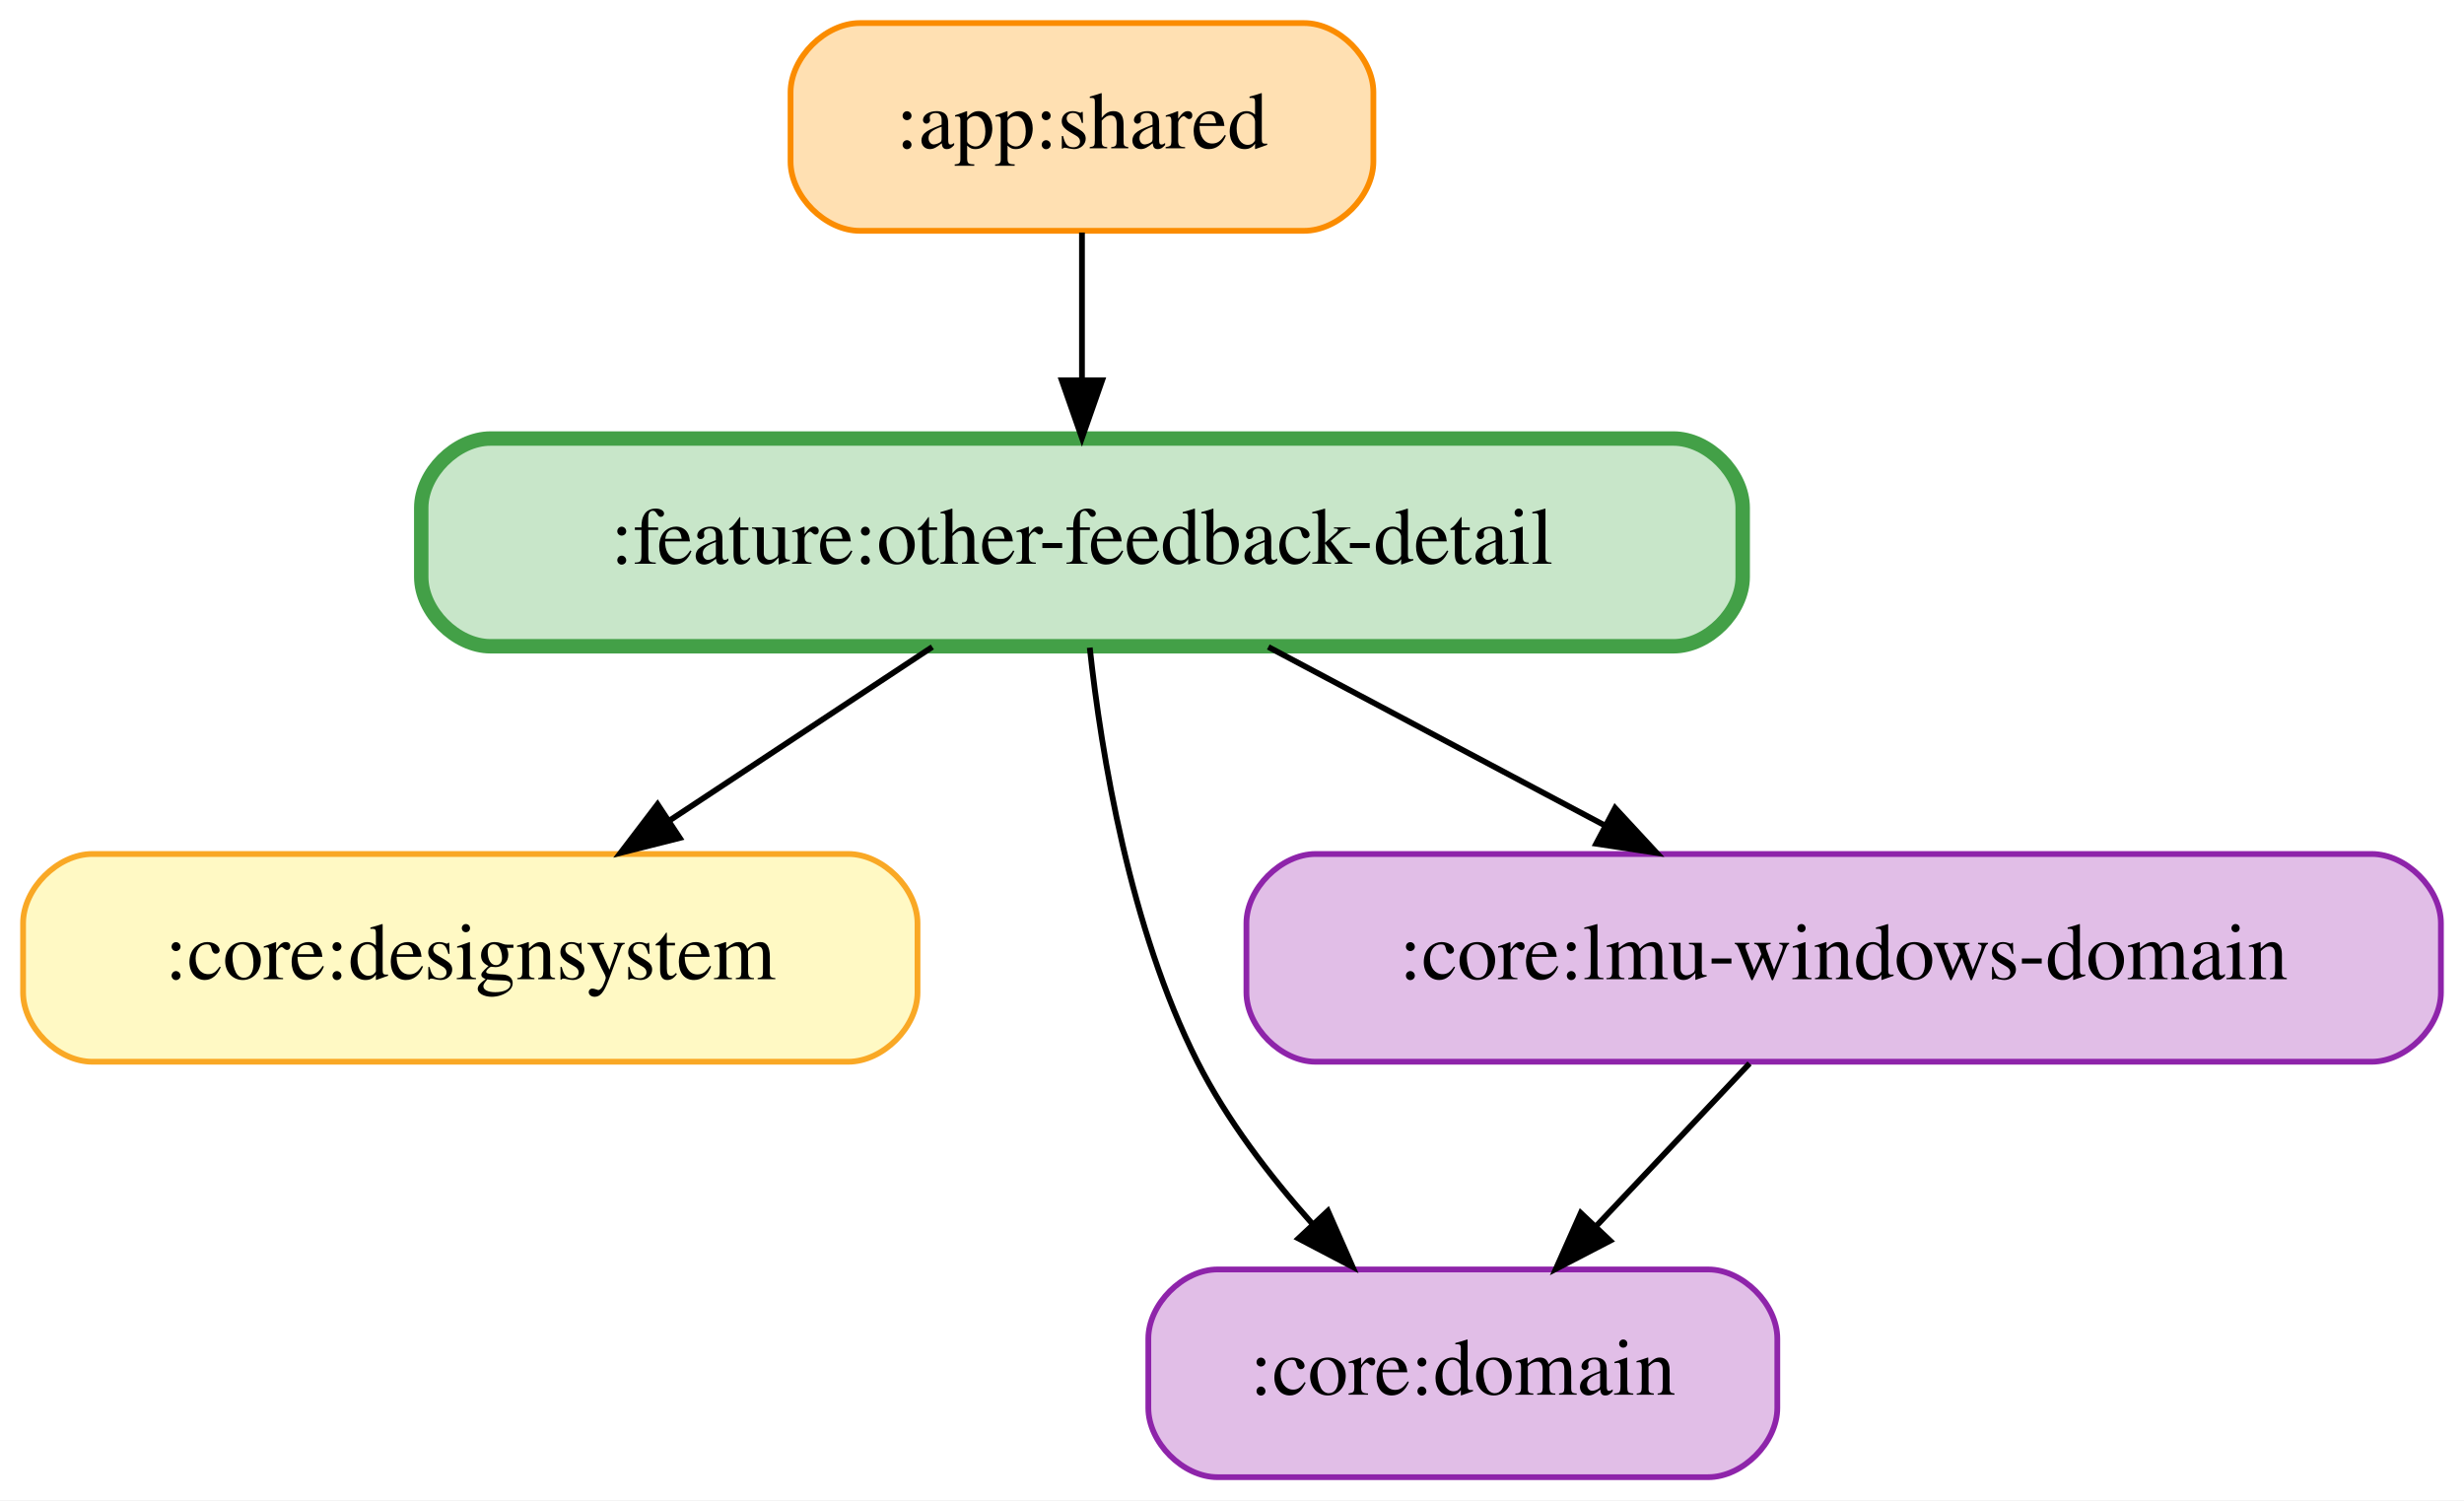
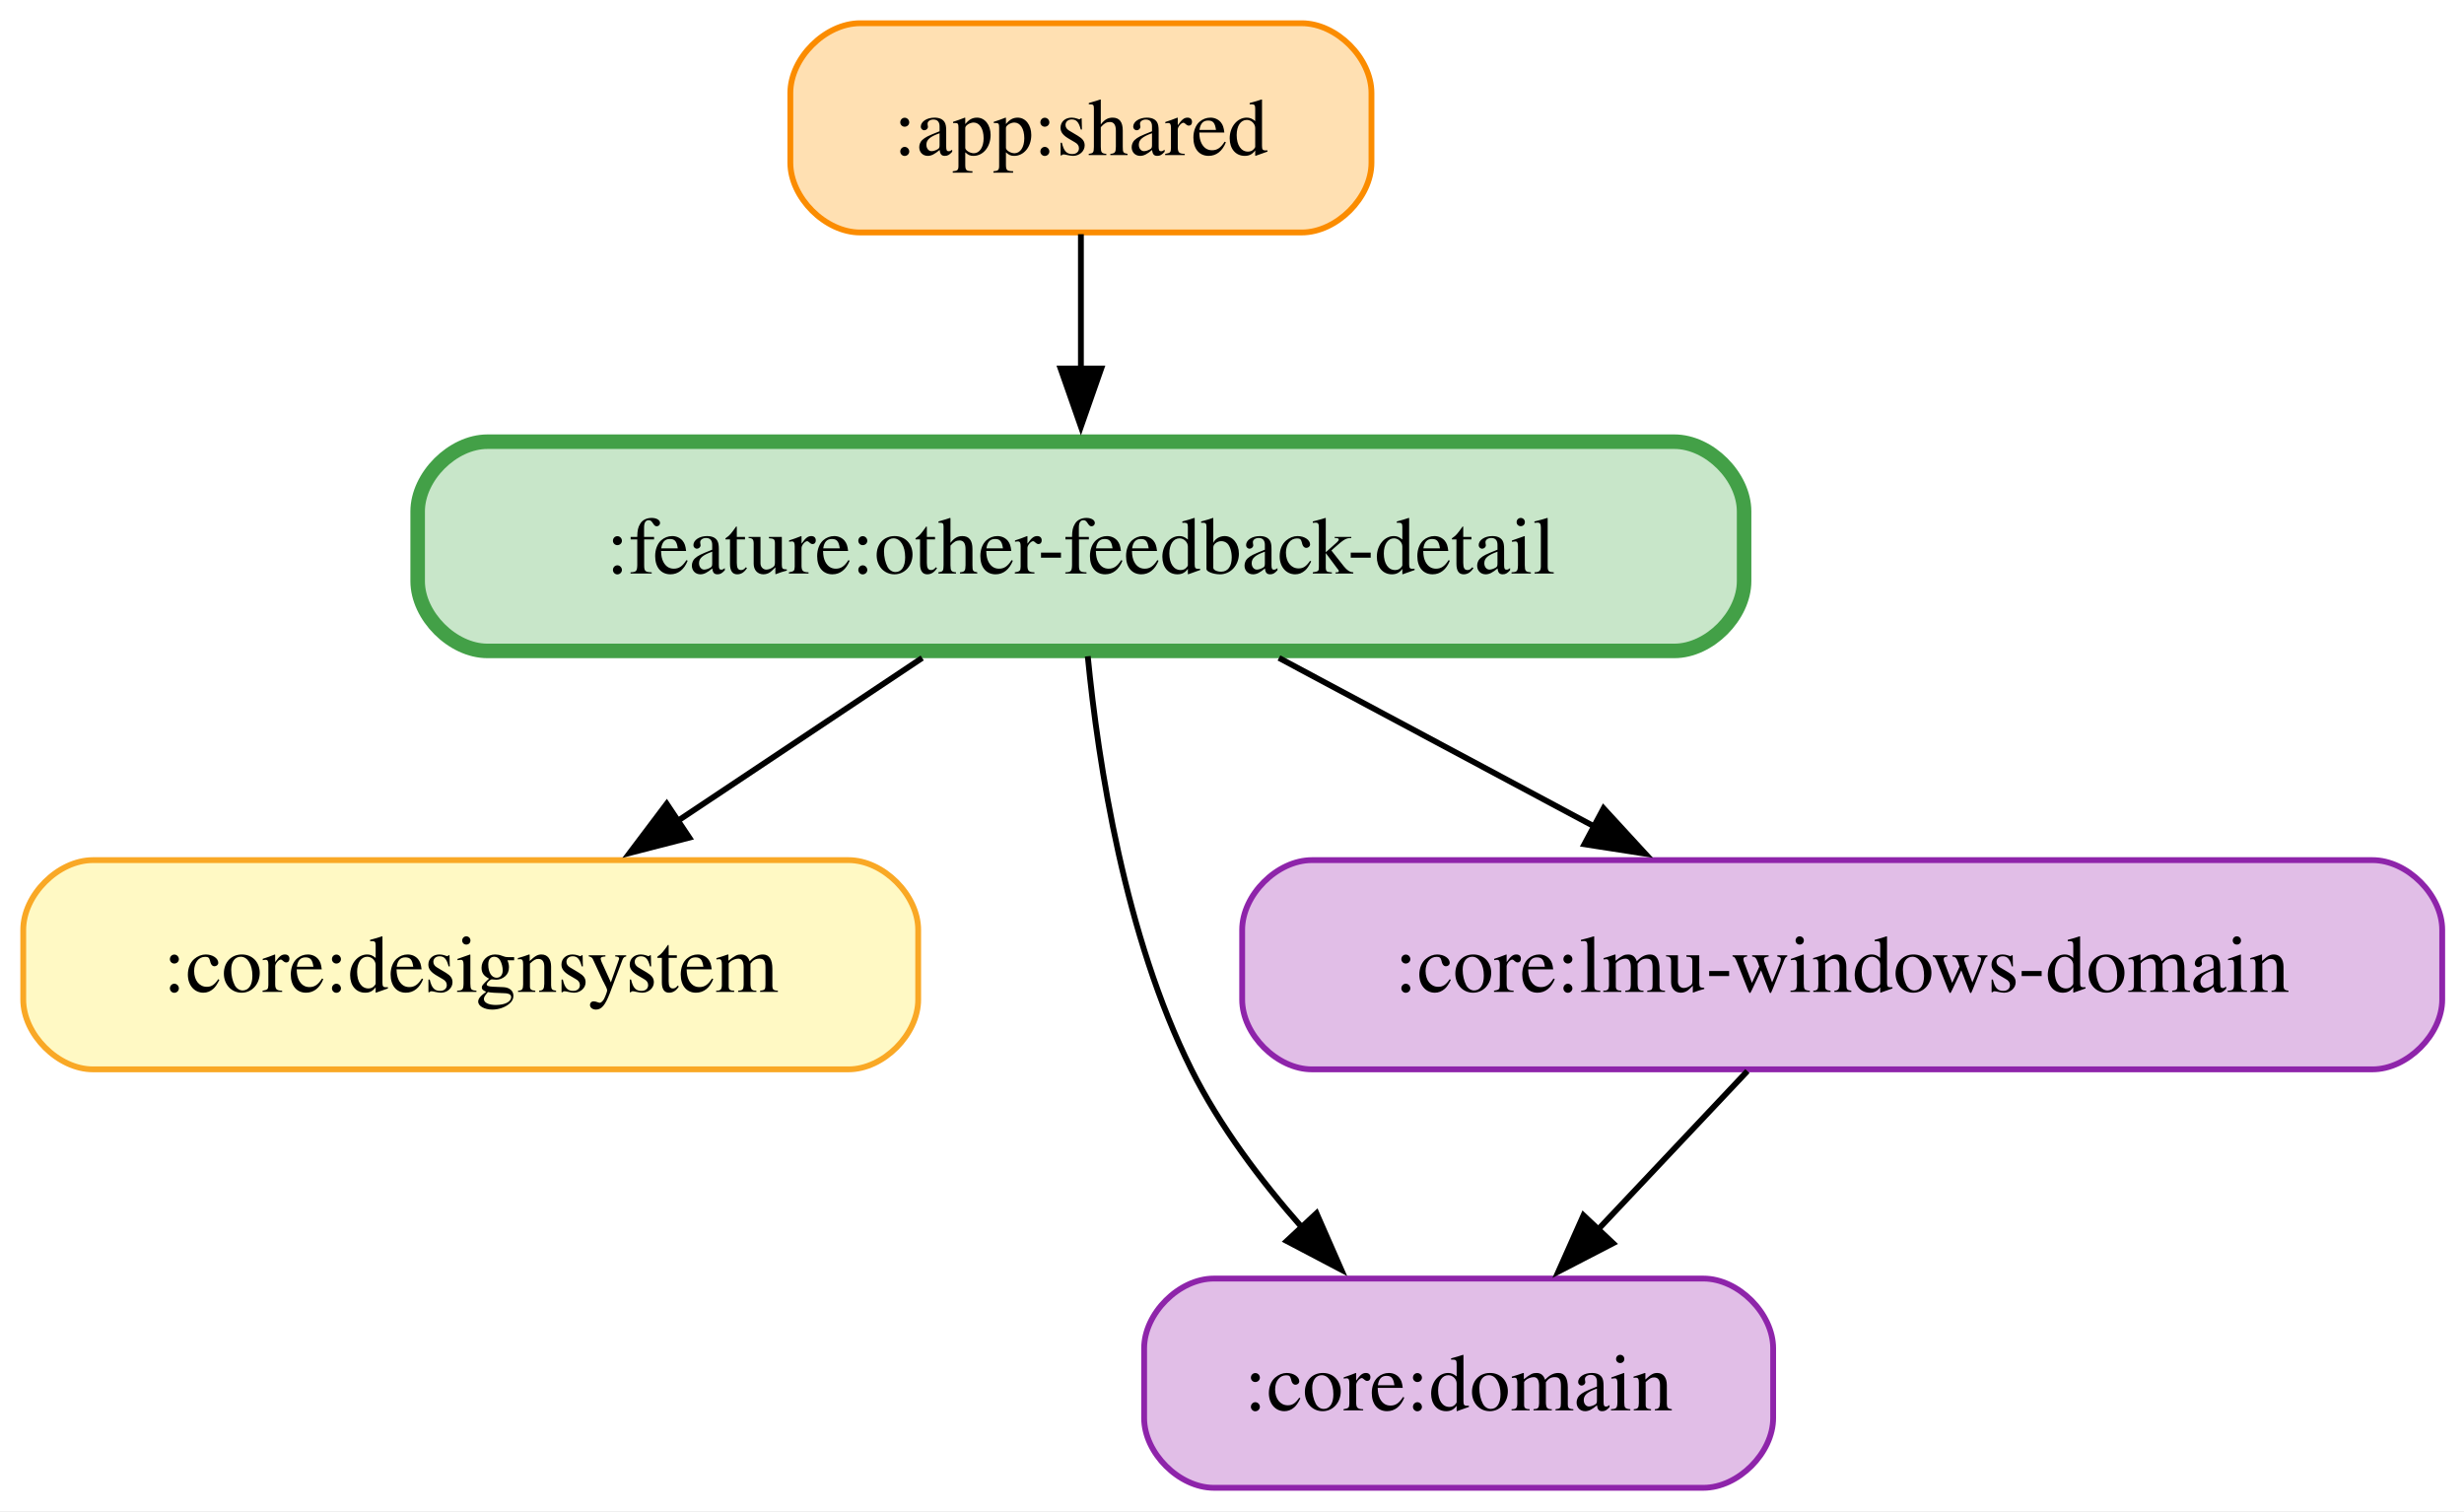
- <svg xmlns="http://www.w3.org/2000/svg" width="427pt" height="260pt" viewBox="0.00 0.00 427.00 260.00">
+ <svg xmlns="http://www.w3.org/2000/svg" width="424pt" height="260pt" viewBox="0.00 0.00 424.00 260.00">
  <g id="graph0" class="graph" transform="scale(1 1) rotate(0) translate(4 256)">
-     <polygon fill="white" stroke="transparent" points="-4,4 -4,-256 423,-256 423,4 -4,4" />
+     <polygon fill="white" stroke="none" points="-4,4 -4,-256 420.25,-256 420.25,4 -4,4" />
    <g id="node1" class="node">
-       <path fill="#ffe0b2" stroke="#fb8c00" d="M222,-252C222,-252 145,-252 145,-252 139,-252 133,-246 133,-240 133,-240 133,-228 133,-228 133,-222 139,-216 145,-216 145,-216 222,-216 222,-216 228,-216 234,-222 234,-228 234,-228 234,-240 234,-240 234,-246 228,-252 222,-252" />
-       <text text-anchor="middle" x="183.5" y="-230.3" font-family="Times,serif" font-size="14.00">:app:shared</text>
+       <path fill="#ffe0b2" stroke="#fb8c00" d="M220,-252C220,-252 144,-252 144,-252 138,-252 132,-246 132,-240 132,-240 132,-228 132,-228 132,-222 138,-216 144,-216 144,-216 220,-216 220,-216 226,-216 232,-222 232,-228 232,-228 232,-240 232,-240 232,-246 226,-252 220,-252" />
+       <text xml:space="preserve" text-anchor="middle" x="182" y="-229.32" font-family="Times,serif" font-size="14.00">:app:shared</text>
    </g>
    <g id="node5" class="node">
-       <path fill="#c8e6c9" stroke="#43a047" stroke-width="2.5" d="M286,-180C286,-180 81,-180 81,-180 75,-180 69,-174 69,-168 69,-168 69,-156 69,-156 69,-150 75,-144 81,-144 81,-144 286,-144 286,-144 292,-144 298,-150 298,-156 298,-156 298,-168 298,-168 298,-174 292,-180 286,-180" />
-       <text text-anchor="middle" x="183.5" y="-158.3" font-family="Times,serif" font-size="14.00">:feature:other-feedback-detail</text>
+       <path fill="#c8e6c9" stroke="#43a047" stroke-width="2.5" d="M284.12,-180C284.12,-180 79.88,-180 79.88,-180 73.88,-180 67.87,-174 67.87,-168 67.87,-168 67.87,-156 67.87,-156 67.87,-150 73.87,-144 79.87,-144 79.87,-144 284.12,-144 284.12,-144 290.12,-144 296.12,-150 296.12,-156 296.12,-156 296.12,-168 296.12,-168 296.12,-174 290.12,-180 284.12,-180" />
+       <text xml:space="preserve" text-anchor="middle" x="182" y="-157.32" font-family="Times,serif" font-size="14.00">:feature:other-feedback-detail</text>
    </g>
    <g id="edge1" class="edge">
-       <path fill="none" stroke="black" d="M183.5,-215.7C183.5,-207.98 183.5,-198.71 183.5,-190.11" />
-       <polygon fill="black" stroke="black" points="187,-190.1 183.5,-180.1 180,-190.1 187,-190.1" />
+       <path fill="none" stroke="black" d="M182,-215.7C182,-208.71 182,-200.44 182,-192.55" />
+       <polygon fill="black" stroke="black" points="185.5,-192.59 182,-182.59 178.5,-192.59 185.5,-192.59" />
    </g>
    <g id="node2" class="node">
-       <path fill="#fff9c4" stroke="#f9a825" d="M143,-108C143,-108 12,-108 12,-108 6,-108 0,-102 0,-96 0,-96 0,-84 0,-84 0,-78 6,-72 12,-72 12,-72 143,-72 143,-72 149,-72 155,-78 155,-84 155,-84 155,-96 155,-96 155,-102 149,-108 143,-108" />
-       <text text-anchor="middle" x="77.5" y="-86.3" font-family="Times,serif" font-size="14.00">:core:designsystem</text>
+       <path fill="#fff9c4" stroke="#f9a825" d="M142,-108C142,-108 12,-108 12,-108 6,-108 0,-102 0,-96 0,-96 0,-84 0,-84 0,-78 6,-72 12,-72 12,-72 142,-72 142,-72 148,-72 154,-78 154,-84 154,-84 154,-96 154,-96 154,-102 148,-108 142,-108" />
+       <text xml:space="preserve" text-anchor="middle" x="77" y="-85.33" font-family="Times,serif" font-size="14.00">:core:designsystem</text>
    </g>
    <g id="node3" class="node">
-       <path fill="#e1bee7" stroke="#8e24aa" d="M292,-36C292,-36 207,-36 207,-36 201,-36 195,-30 195,-24 195,-24 195,-12 195,-12 195,-6 201,0 207,0 207,0 292,0 292,0 298,0 304,-6 304,-12 304,-12 304,-24 304,-24 304,-30 298,-36 292,-36" />
-       <text text-anchor="middle" x="249.5" y="-14.3" font-family="Times,serif" font-size="14.00">:core:domain</text>
+       <path fill="#e1bee7" stroke="#8e24aa" d="M289.12,-36C289.12,-36 204.88,-36 204.88,-36 198.88,-36 192.88,-30 192.88,-24 192.88,-24 192.88,-12 192.88,-12 192.88,-6 198.88,0 204.88,0 204.88,0 289.12,0 289.12,0 295.12,0 301.12,-6 301.12,-12 301.12,-12 301.12,-24 301.12,-24 301.12,-30 295.12,-36 289.12,-36" />
+       <text xml:space="preserve" text-anchor="middle" x="247" y="-13.32" font-family="Times,serif" font-size="14.00">:core:domain</text>
    </g>
    <g id="node4" class="node">
-       <path fill="#e1bee7" stroke="#8e24aa" d="M407,-108C407,-108 224,-108 224,-108 218,-108 212,-102 212,-96 212,-96 212,-84 212,-84 212,-78 218,-72 224,-72 224,-72 407,-72 407,-72 413,-72 419,-78 419,-84 419,-84 419,-96 419,-96 419,-102 413,-108 407,-108" />
-       <text text-anchor="middle" x="315.5" y="-86.3" font-family="Times,serif" font-size="14.00">:core:lmu-windows-domain</text>
+       <path fill="#e1bee7" stroke="#8e24aa" d="M404.25,-108C404.25,-108 221.75,-108 221.75,-108 215.75,-108 209.75,-102 209.75,-96 209.75,-96 209.75,-84 209.75,-84 209.75,-78 215.75,-72 221.75,-72 221.75,-72 404.25,-72 404.25,-72 410.25,-72 416.25,-78 416.25,-84 416.25,-84 416.25,-96 416.25,-96 416.25,-102 410.25,-108 404.25,-108" />
+       <text xml:space="preserve" text-anchor="middle" x="313" y="-85.33" font-family="Times,serif" font-size="14.00">:core:lmu-windows-domain</text>
    </g>
    <g id="edge2" class="edge">
-       <path fill="none" stroke="black" d="M299.19,-71.7C291.19,-63.22 281.43,-52.86 272.68,-43.58" />
-       <polygon fill="black" stroke="black" points="275.03,-40.98 265.63,-36.1 269.94,-45.78 275.03,-40.98" />
+       <path fill="none" stroke="black" d="M296.69,-71.7C288.93,-63.47 279.51,-53.48 270.97,-44.42" />
+       <polygon fill="black" stroke="black" points="273.57,-42.08 264.17,-37.21 268.48,-46.88 273.57,-42.08" />
    </g>
    <g id="edge4" class="edge">
-       <path fill="none" stroke="black" d="M157.57,-143.88C143.84,-134.81 126.79,-123.55 111.96,-113.76" />
-       <polygon fill="black" stroke="black" points="113.8,-110.78 103.53,-108.19 109.95,-116.62 113.8,-110.78" />
+       <path fill="none" stroke="black" d="M154.69,-142.79C141.75,-134.17 126.14,-123.76 112.32,-114.55" />
+       <polygon fill="black" stroke="black" points="114.61,-111.87 104.35,-109.23 110.73,-117.69 114.61,-111.87" />
    </g>
    <g id="edge3" class="edge">
-       <path fill="none" stroke="black" d="M184.85,-143.76C186.87,-125.19 191.79,-95.18 203.5,-72 208.58,-61.95 215.99,-52.24 223.39,-43.95" />
-       <polygon fill="black" stroke="black" points="226.12,-46.15 230.39,-36.46 221.01,-41.37 226.12,-46.15" />
+       <path fill="none" stroke="black" d="M183.18,-143.08C185,-124.46 189.58,-94.91 201,-72 205.87,-62.23 212.97,-52.81 220.13,-44.69" />
+       <polygon fill="black" stroke="black" points="222.54,-47.24 226.8,-37.53 217.42,-42.46 222.54,-47.24" />
    </g>
    <g id="edge5" class="edge">
-       <path fill="none" stroke="black" d="M215.79,-143.88C233.37,-134.55 255.31,-122.92 274.13,-112.94" />
-       <polygon fill="black" stroke="black" points="275.89,-115.97 283.09,-108.19 272.61,-109.78 275.89,-115.97" />
+       <path fill="none" stroke="black" d="M216.08,-142.79C232.68,-133.92 252.81,-123.16 270.42,-113.75" />
+       <polygon fill="black" stroke="black" points="271.94,-116.91 279.11,-109.11 268.64,-110.73 271.94,-116.91" />
    </g>
  </g>
</svg>
